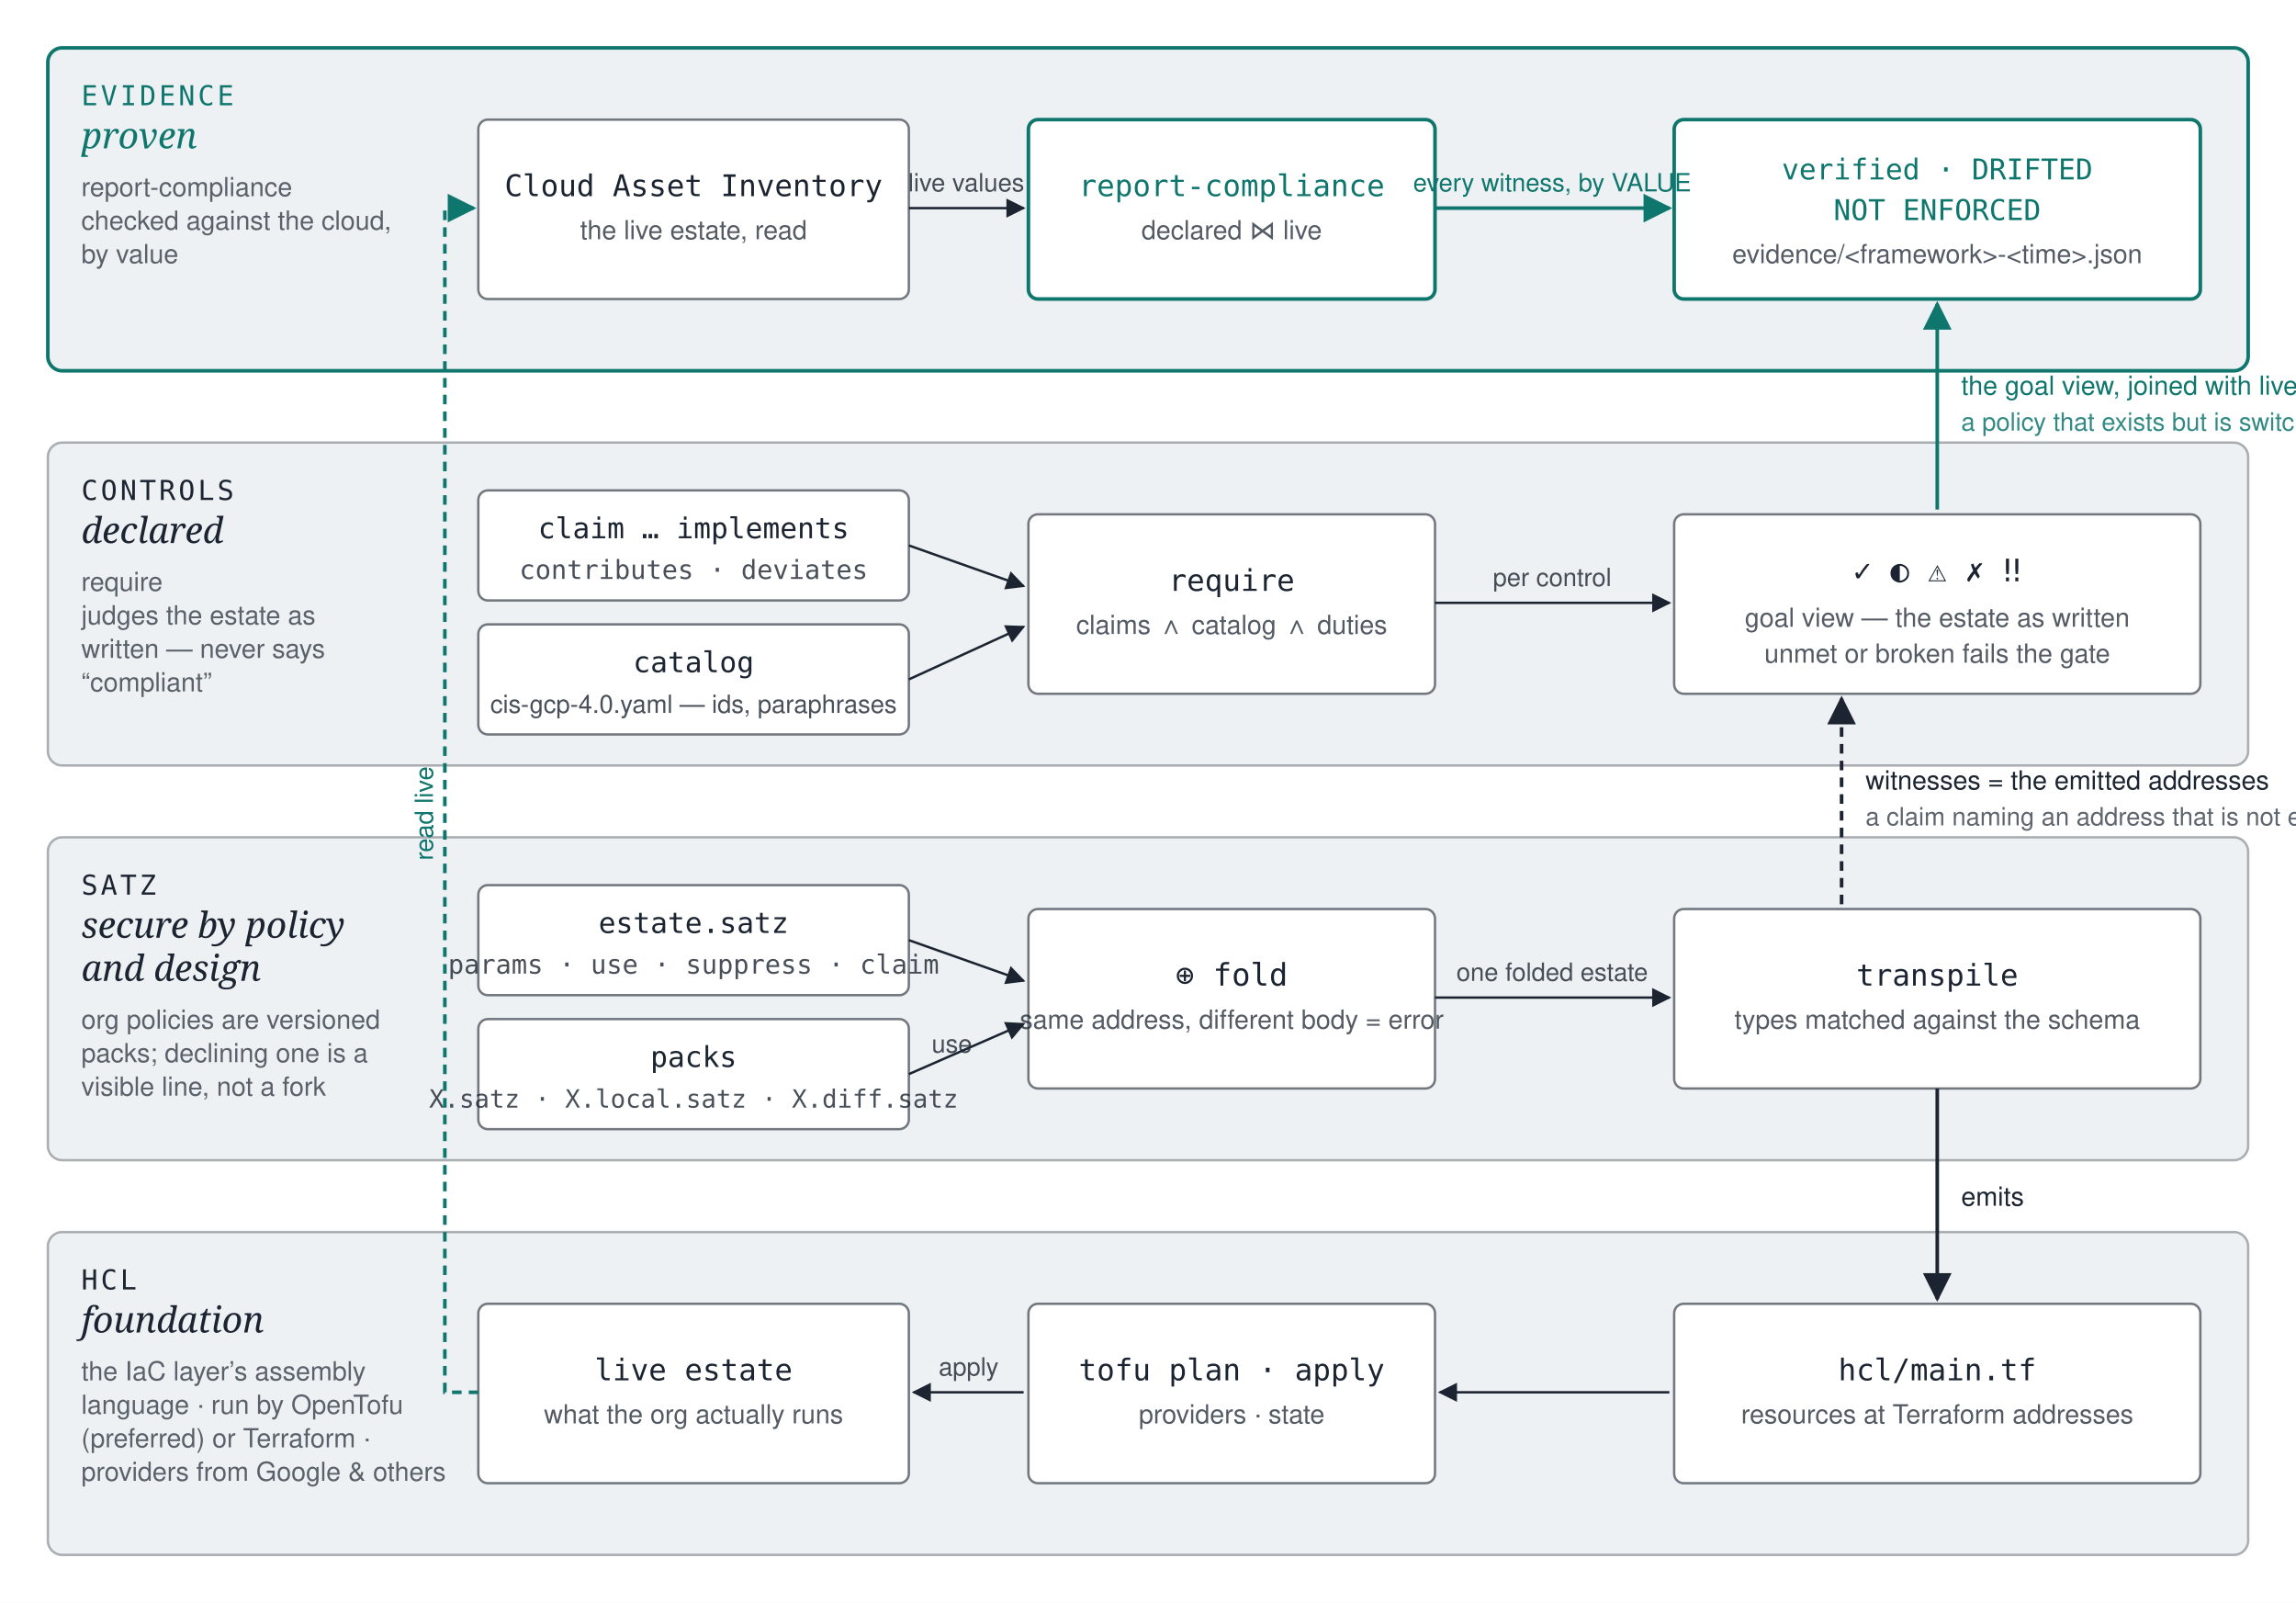
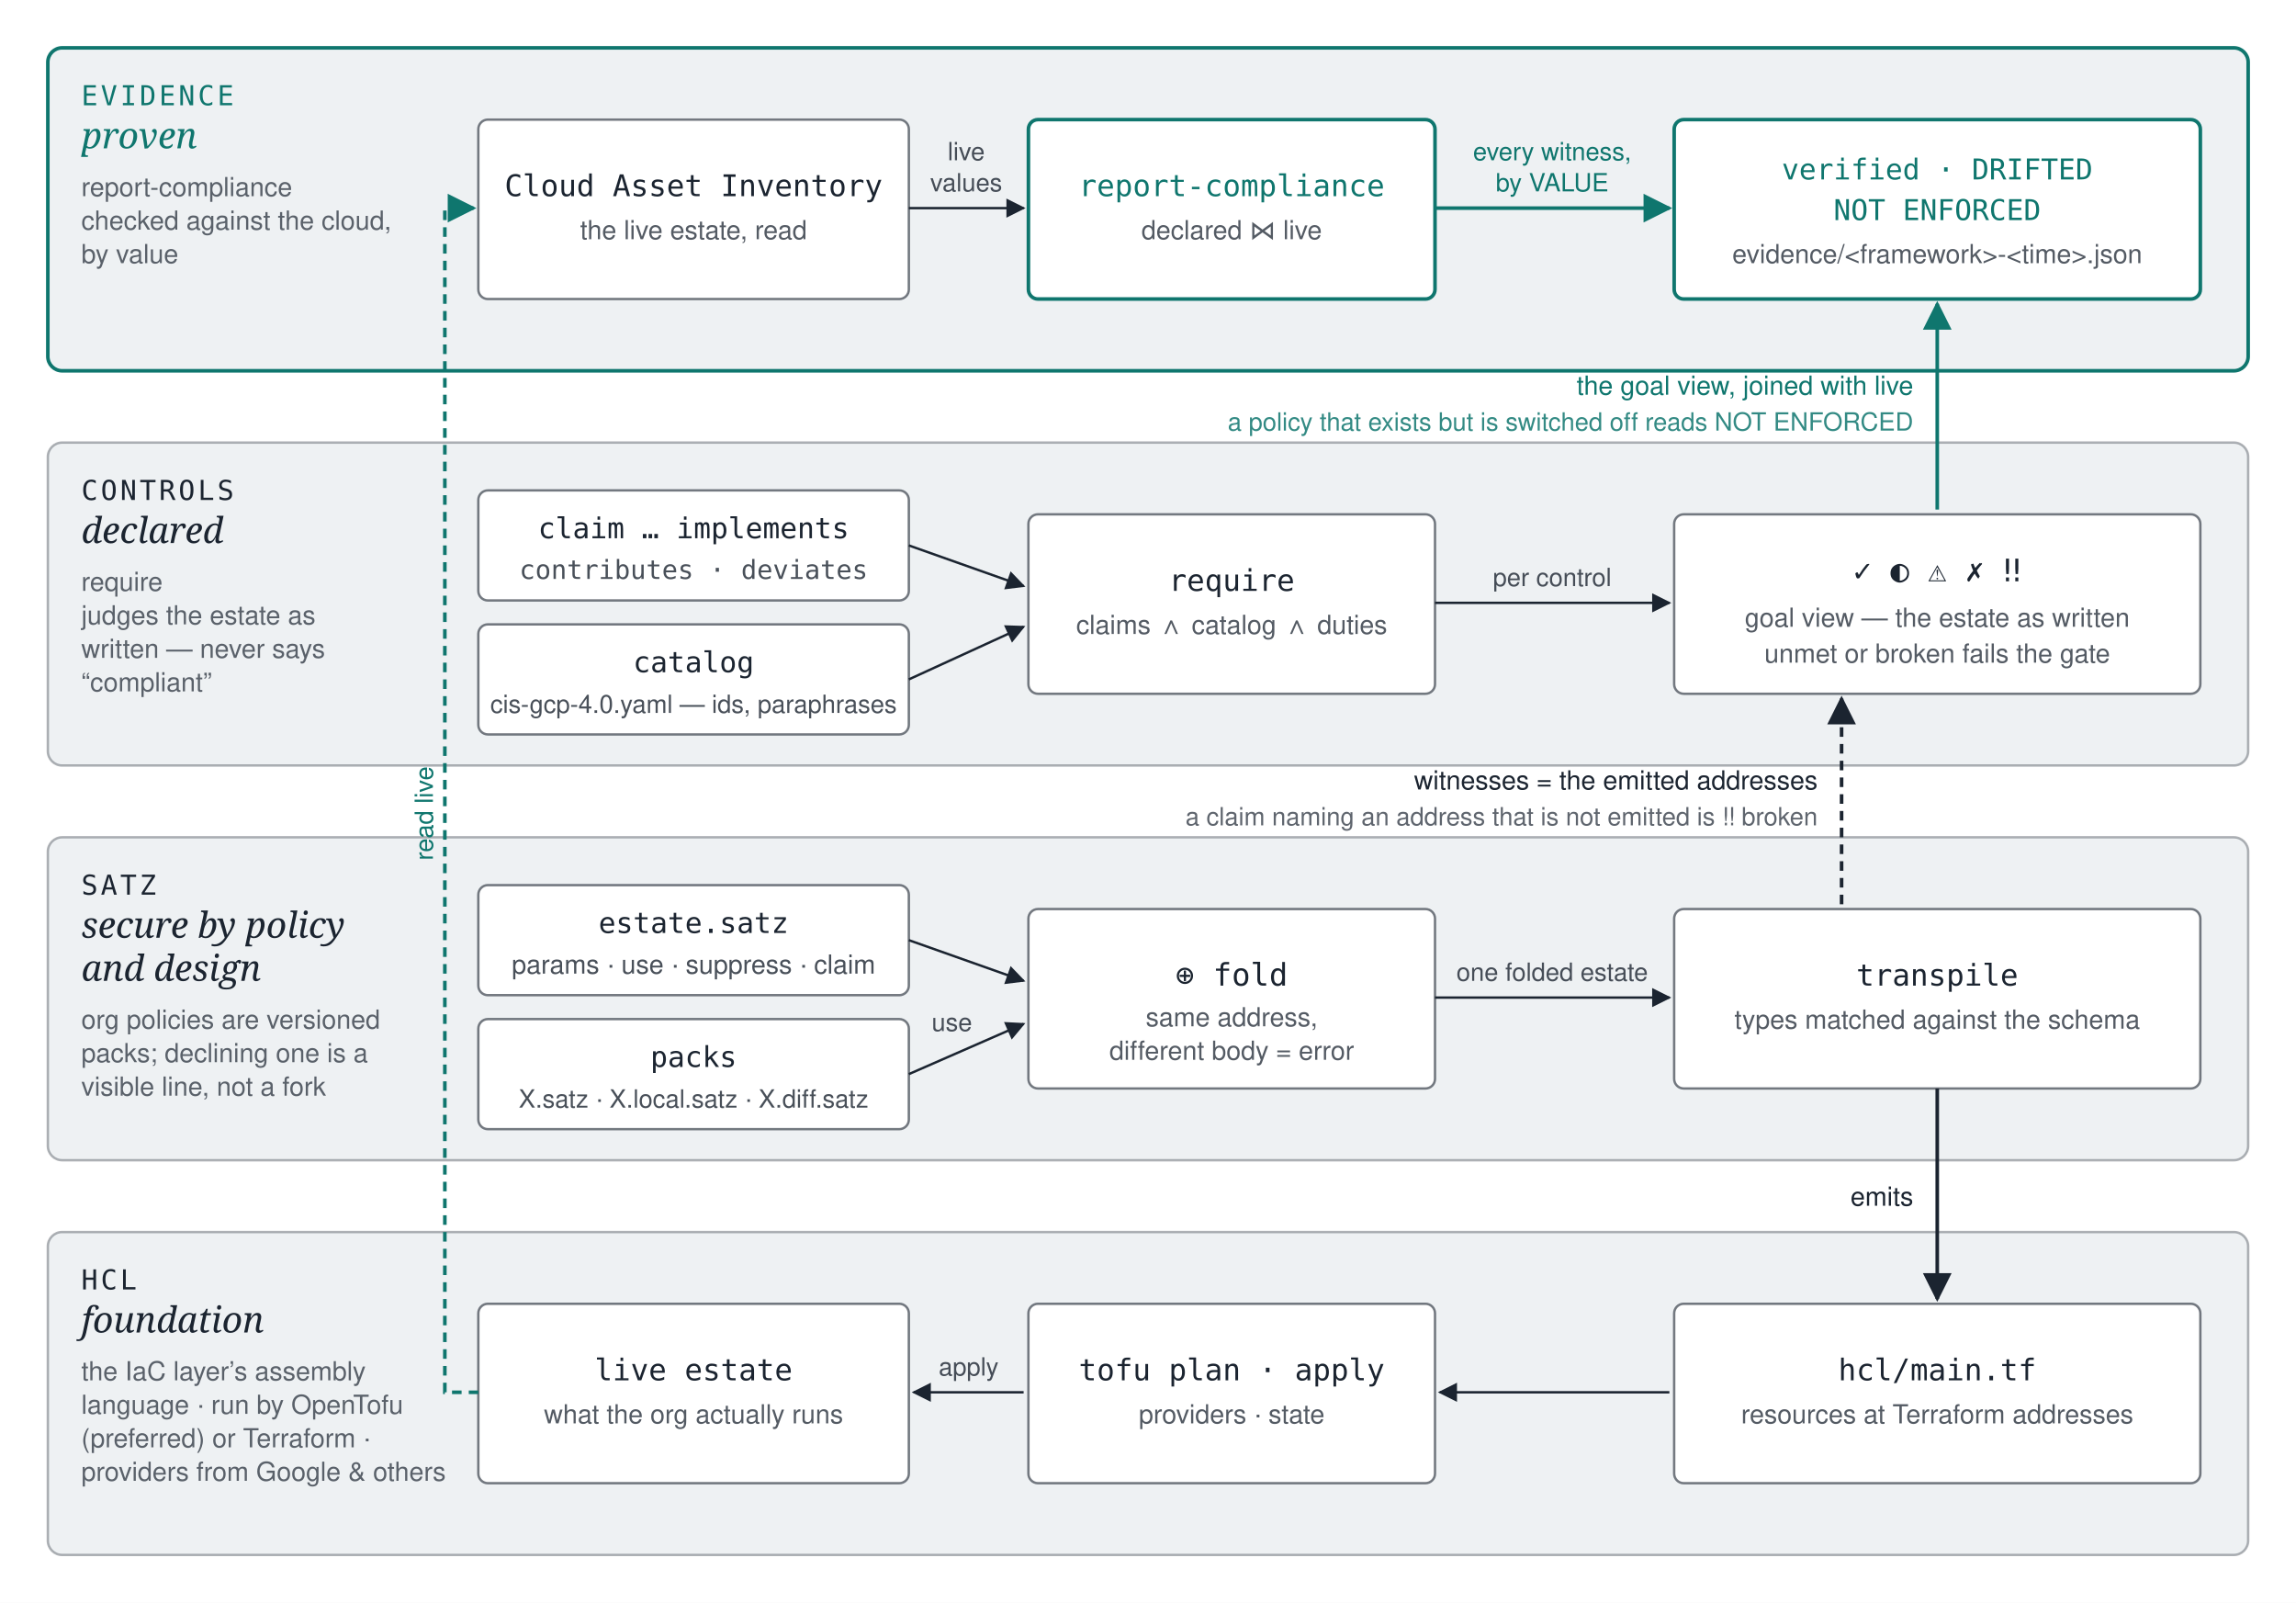
<svg xmlns="http://www.w3.org/2000/svg" viewBox="0 0 960 670" width="960" height="670" role="img" aria-label="Four stacked layers. Bottom: HCL, the foundation — the IaC layer's assembly language, run by OpenTofu or Terraform with providers from Google and others; main.tf is applied to become the live estate. Above it: Satz — an estate and its packs are folded and transpiled, emitting main.tf. Above that: Controls — claims and a catalog go through require, producing a declared goal view whose witnesses are the emitted HCL addresses. Top: Evidence — report-compliance joins the goal view with Cloud Asset Inventory, comparing every witness by value, producing verified, drifted or not-enforced verdicts. Only the top layer is proven; the controls layer is declared.">
  <defs>
    <marker id="arr" viewBox="0 0 10 10" refX="9" refY="5" markerWidth="8" markerHeight="8" orient="auto-start-reverse">
      <path d="M0,0 L10,5 L0,10 z" fill="#1B2430" />
    </marker>
    <marker id="arr-acc" viewBox="0 0 10 10" refX="9" refY="5" markerWidth="8" markerHeight="8" orient="auto-start-reverse">
      <path d="M0,0 L10,5 L0,10 z" fill="#0F766E" />
    </marker>
  </defs>
  <rect x="0" y="0" width="960" height="670" fill="#FFFFFF" />
  <rect x="20" y="20" width="920" height="135" rx="6" fill="#EEF1F3" stroke="#0F766E" stroke-width="1.5" />
  <text x="34" y="44" font-family="IBM Plex Mono, Menlo, monospace" font-size="11.5" letter-spacing="1.2" fill="#0F766E" font-weight="500">EVIDENCE</text>
  <text x="34" y="62" font-family="Newsreader, Georgia, serif" font-style="italic" font-size="15" fill="#0F766E">proven</text>
  <text x="34" y="82" font-family="IBM Plex Sans, Helvetica, sans-serif" font-size="11" fill="#1B2430" opacity="0.7">report-compliance</text>
  <text x="34" y="96" font-family="IBM Plex Sans, Helvetica, sans-serif" font-size="11" fill="#1B2430" opacity="0.7">checked against the cloud,</text>
  <text x="34" y="110" font-family="IBM Plex Sans, Helvetica, sans-serif" font-size="11" fill="#1B2430" opacity="0.7">by value</text>
  <rect x="20" y="185" width="920" height="135" rx="6" fill="#EEF1F3" stroke="#1B2430" stroke-opacity="0.35" />
  <text x="34" y="209" font-family="IBM Plex Mono, Menlo, monospace" font-size="11.5" letter-spacing="1.2" fill="#1B2430" font-weight="500">CONTROLS</text>
  <text x="34" y="227" font-family="Newsreader, Georgia, serif" font-style="italic" font-size="15" fill="#1B2430">declared</text>
  <text x="34" y="247" font-family="IBM Plex Sans, Helvetica, sans-serif" font-size="11" fill="#1B2430" opacity="0.7">require</text>
  <text x="34" y="261" font-family="IBM Plex Sans, Helvetica, sans-serif" font-size="11" fill="#1B2430" opacity="0.7">judges the estate as</text>
  <text x="34" y="275" font-family="IBM Plex Sans, Helvetica, sans-serif" font-size="11" fill="#1B2430" opacity="0.7">written — never says</text>
  <text x="34" y="289" font-family="IBM Plex Sans, Helvetica, sans-serif" font-size="11" fill="#1B2430" opacity="0.7">“compliant”</text>
  <rect x="20" y="350" width="920" height="135" rx="6" fill="#EEF1F3" stroke="#1B2430" stroke-opacity="0.35" />
  <text x="34" y="374" font-family="IBM Plex Mono, Menlo, monospace" font-size="11.5" letter-spacing="1.2" fill="#1B2430" font-weight="500">SATZ</text>
  <text x="34" y="392" font-family="Newsreader, Georgia, serif" font-style="italic" font-size="15" fill="#1B2430">secure by policy</text>
  <text x="34" y="410" font-family="Newsreader, Georgia, serif" font-style="italic" font-size="15" fill="#1B2430">and design</text>
  <text x="34" y="430" font-family="IBM Plex Sans, Helvetica, sans-serif" font-size="11" fill="#1B2430" opacity="0.7">org policies are versioned</text>
  <text x="34" y="444" font-family="IBM Plex Sans, Helvetica, sans-serif" font-size="11" fill="#1B2430" opacity="0.7">packs; declining one is a</text>
  <text x="34" y="458" font-family="IBM Plex Sans, Helvetica, sans-serif" font-size="11" fill="#1B2430" opacity="0.7">visible line, not a fork</text>
  <rect x="20" y="515" width="920" height="135" rx="6" fill="#EEF1F3" stroke="#1B2430" stroke-opacity="0.35" />
  <text x="34" y="539" font-family="IBM Plex Mono, Menlo, monospace" font-size="11.5" letter-spacing="1.2" fill="#1B2430" font-weight="500">HCL</text>
  <text x="34" y="557" font-family="Newsreader, Georgia, serif" font-style="italic" font-size="15" fill="#1B2430">foundation</text>
  <text x="34" y="577" font-family="IBM Plex Sans, Helvetica, sans-serif" font-size="11" fill="#1B2430" opacity="0.7">the IaC layer’s assembly</text>
  <text x="34" y="591" font-family="IBM Plex Sans, Helvetica, sans-serif" font-size="11" fill="#1B2430" opacity="0.7">language · run by OpenTofu</text>
  <text x="34" y="605" font-family="IBM Plex Sans, Helvetica, sans-serif" font-size="11" fill="#1B2430" opacity="0.7">(preferred) or Terraform ·</text>
  <text x="34" y="619" font-family="IBM Plex Sans, Helvetica, sans-serif" font-size="11" fill="#1B2430" opacity="0.7">providers from Google &amp; others</text>
  <rect x="200" y="50" width="180" height="75" rx="4" fill="#FFFFFF" stroke="#1B2430" stroke-opacity="0.6" />
  <text x="290" y="82" text-anchor="middle" font-family="IBM Plex Mono, Menlo, monospace" font-size="12.5" fill="#1B2430" font-weight="500">Cloud Asset Inventory</text>
  <text x="290" y="100" text-anchor="middle" font-family="IBM Plex Sans, Helvetica, sans-serif" font-size="11" fill="#1B2430" opacity="0.75">the live estate, read</text>
  <rect x="430" y="50" width="170" height="75" rx="4" fill="#FFFFFF" stroke="#0F766E" stroke-width="1.5" />
  <text x="515" y="82" text-anchor="middle" font-family="IBM Plex Mono, Menlo, monospace" font-size="12.5" fill="#0F766E" font-weight="500">report-compliance</text>
  <text x="515" y="100" text-anchor="middle" font-family="IBM Plex Sans, Helvetica, sans-serif" font-size="11" fill="#1B2430" opacity="0.75">declared ⋈ live</text>
  <rect x="700" y="50" width="220" height="75" rx="4" fill="#FFFFFF" stroke="#0F766E" stroke-width="1.5" />
  <text x="810" y="75" text-anchor="middle" font-family="IBM Plex Mono, Menlo, monospace" font-size="12" fill="#0F766E" font-weight="500">verified · DRIFTED</text>
  <text x="810" y="92" text-anchor="middle" font-family="IBM Plex Mono, Menlo, monospace" font-size="12" fill="#0F766E" font-weight="500">NOT ENFORCED</text>
  <text x="810" y="110" text-anchor="middle" font-family="IBM Plex Sans, Helvetica, sans-serif" font-size="11" fill="#1B2430" opacity="0.75">evidence/&lt;framework&gt;-&lt;time&gt;.json</text>
  <line x1="380" y1="87" x2="428" y2="87" stroke="#1B2430" marker-end="url(#arr)" />
-   <text x="404" y="80" text-anchor="middle" font-family="IBM Plex Sans, Helvetica, sans-serif" font-size="10.5" fill="#1B2430" opacity="0.8">live values</text>
+   <text x="404" y="67" text-anchor="middle" font-family="IBM Plex Sans, Helvetica, sans-serif" font-size="10.5" fill="#1B2430" opacity="0.8">live</text>
+   <text x="404" y="80" text-anchor="middle" font-family="IBM Plex Sans, Helvetica, sans-serif" font-size="10.5" fill="#1B2430" opacity="0.8">values</text>
  <line x1="600" y1="87" x2="698" y2="87" stroke="#0F766E" stroke-width="1.5" marker-end="url(#arr-acc)" />
-   <text x="649" y="80" text-anchor="middle" font-family="IBM Plex Sans, Helvetica, sans-serif" font-size="10.5" fill="#0F766E">every witness, by VALUE</text>
+   <text x="649" y="67" text-anchor="middle" font-family="IBM Plex Sans, Helvetica, sans-serif" font-size="10.5" fill="#0F766E">every witness,</text>
+   <text x="649" y="80" text-anchor="middle" font-family="IBM Plex Sans, Helvetica, sans-serif" font-size="10.5" fill="#0F766E">by VALUE</text>
  <rect x="200" y="205" width="180" height="46" rx="4" fill="#FFFFFF" stroke="#1B2430" stroke-opacity="0.6" />
  <text x="290" y="225" text-anchor="middle" font-family="IBM Plex Mono, Menlo, monospace" font-size="12" fill="#1B2430" font-weight="500">claim … implements</text>
  <text x="290" y="242" text-anchor="middle" font-family="IBM Plex Mono, Menlo, monospace" font-size="11" fill="#1B2430" opacity="0.8">contributes · deviates</text>
  <rect x="200" y="261" width="180" height="46" rx="4" fill="#FFFFFF" stroke="#1B2430" stroke-opacity="0.6" />
  <text x="290" y="281" text-anchor="middle" font-family="IBM Plex Mono, Menlo, monospace" font-size="12" fill="#1B2430" font-weight="500">catalog</text>
  <text x="290" y="298" text-anchor="middle" font-family="IBM Plex Sans, Helvetica, sans-serif" font-size="10.5" fill="#1B2430" opacity="0.8">cis-gcp-4.0.yaml — ids, paraphrases</text>
  <rect x="430" y="215" width="170" height="75" rx="4" fill="#FFFFFF" stroke="#1B2430" stroke-opacity="0.6" />
  <text x="515" y="247" text-anchor="middle" font-family="IBM Plex Mono, Menlo, monospace" font-size="12.5" fill="#1B2430" font-weight="500">require</text>
  <text x="515" y="265" text-anchor="middle" font-family="IBM Plex Sans, Helvetica, sans-serif" font-size="11" fill="#1B2430" opacity="0.75">claims ∧ catalog ∧ duties</text>
  <rect x="700" y="215" width="220" height="75" rx="4" fill="#FFFFFF" stroke="#1B2430" stroke-opacity="0.6" />
  <text x="810" y="243" text-anchor="middle" font-family="IBM Plex Mono, Menlo, monospace" font-size="13" fill="#1B2430" font-weight="500">✓ ◐ ⚠ ✗ ‼</text>
  <text x="810" y="262" text-anchor="middle" font-family="IBM Plex Sans, Helvetica, sans-serif" font-size="11" fill="#1B2430" opacity="0.75">goal view — the estate as written</text>
  <text x="810" y="277" text-anchor="middle" font-family="IBM Plex Sans, Helvetica, sans-serif" font-size="11" fill="#1B2430" opacity="0.75">unmet or broken fails the gate</text>
  <line x1="380" y1="228" x2="428" y2="245" stroke="#1B2430" marker-end="url(#arr)" />
  <line x1="380" y1="284" x2="428" y2="262" stroke="#1B2430" marker-end="url(#arr)" />
  <line x1="600" y1="252" x2="698" y2="252" stroke="#1B2430" marker-end="url(#arr)" />
  <text x="649" y="245" text-anchor="middle" font-family="IBM Plex Sans, Helvetica, sans-serif" font-size="10.5" fill="#1B2430" opacity="0.8">per control</text>
  <rect x="200" y="370" width="180" height="46" rx="4" fill="#FFFFFF" stroke="#1B2430" stroke-opacity="0.6" />
  <text x="290" y="390" text-anchor="middle" font-family="IBM Plex Mono, Menlo, monospace" font-size="12" fill="#1B2430" font-weight="500">estate.satz</text>
-   <text x="290" y="407" text-anchor="middle" font-family="IBM Plex Mono, Menlo, monospace" font-size="11" fill="#1B2430" opacity="0.8">params · use · suppress · claim</text>
+   <text x="290" y="407" text-anchor="middle" font-family="IBM Plex Sans, Helvetica, sans-serif" font-size="11" fill="#1B2430" opacity="0.8">params · use · suppress · claim</text>
  <rect x="200" y="426" width="180" height="46" rx="4" fill="#FFFFFF" stroke="#1B2430" stroke-opacity="0.6" />
  <text x="290" y="446" text-anchor="middle" font-family="IBM Plex Mono, Menlo, monospace" font-size="12" fill="#1B2430" font-weight="500">packs</text>
-   <text x="290" y="463" text-anchor="middle" font-family="IBM Plex Mono, Menlo, monospace" font-size="10.5" fill="#1B2430" opacity="0.8">X.satz · X.local.satz · X.diff.satz</text>
+   <text x="290" y="463" text-anchor="middle" font-family="IBM Plex Sans, Helvetica, sans-serif" font-size="10.5" fill="#1B2430" opacity="0.8">X.satz · X.local.satz · X.diff.satz</text>
  <rect x="430" y="380" width="170" height="75" rx="4" fill="#FFFFFF" stroke="#1B2430" stroke-opacity="0.6" />
  <text x="515" y="412" text-anchor="middle" font-family="IBM Plex Mono, Menlo, monospace" font-size="13" fill="#1B2430" font-weight="500">⊕ fold</text>
-   <text x="515" y="430" text-anchor="middle" font-family="IBM Plex Sans, Helvetica, sans-serif" font-size="11" fill="#1B2430" opacity="0.75">same address, different body = error</text>
+   <text x="515" y="429" text-anchor="middle" font-family="IBM Plex Sans, Helvetica, sans-serif" font-size="11" fill="#1B2430" opacity="0.75">same address,</text>
+   <text x="515" y="443" text-anchor="middle" font-family="IBM Plex Sans, Helvetica, sans-serif" font-size="11" fill="#1B2430" opacity="0.75">different body = error</text>
  <rect x="700" y="380" width="220" height="75" rx="4" fill="#FFFFFF" stroke="#1B2430" stroke-opacity="0.6" />
  <text x="810" y="412" text-anchor="middle" font-family="IBM Plex Mono, Menlo, monospace" font-size="12.5" fill="#1B2430" font-weight="500">transpile</text>
  <text x="810" y="430" text-anchor="middle" font-family="IBM Plex Sans, Helvetica, sans-serif" font-size="11" fill="#1B2430" opacity="0.75">types matched against the schema</text>
  <line x1="380" y1="393" x2="428" y2="410" stroke="#1B2430" marker-end="url(#arr)" />
  <line x1="380" y1="449" x2="428" y2="428" stroke="#1B2430" marker-end="url(#arr)" />
-   <text x="398" y="440" text-anchor="middle" font-family="IBM Plex Sans, Helvetica, sans-serif" font-size="10.5" fill="#1B2430" opacity="0.8">use</text>
+   <text x="398" y="431" text-anchor="middle" font-family="IBM Plex Sans, Helvetica, sans-serif" font-size="10.5" fill="#1B2430" opacity="0.8">use</text>
  <line x1="600" y1="417" x2="698" y2="417" stroke="#1B2430" marker-end="url(#arr)" />
  <text x="649" y="410" text-anchor="middle" font-family="IBM Plex Sans, Helvetica, sans-serif" font-size="10.5" fill="#1B2430" opacity="0.8">one folded estate</text>
  <rect x="200" y="545" width="180" height="75" rx="4" fill="#FFFFFF" stroke="#1B2430" stroke-opacity="0.6" />
  <text x="290" y="577" text-anchor="middle" font-family="IBM Plex Mono, Menlo, monospace" font-size="12.5" fill="#1B2430" font-weight="500">live estate</text>
  <text x="290" y="595" text-anchor="middle" font-family="IBM Plex Sans, Helvetica, sans-serif" font-size="11" fill="#1B2430" opacity="0.75">what the org actually runs</text>
  <rect x="430" y="545" width="170" height="75" rx="4" fill="#FFFFFF" stroke="#1B2430" stroke-opacity="0.6" />
  <text x="515" y="577" text-anchor="middle" font-family="IBM Plex Mono, Menlo, monospace" font-size="12.5" fill="#1B2430" font-weight="500">tofu plan · apply</text>
  <text x="515" y="595" text-anchor="middle" font-family="IBM Plex Sans, Helvetica, sans-serif" font-size="11" fill="#1B2430" opacity="0.75">providers · state</text>
  <rect x="700" y="545" width="220" height="75" rx="4" fill="#FFFFFF" stroke="#1B2430" stroke-opacity="0.6" />
  <text x="810" y="577" text-anchor="middle" font-family="IBM Plex Mono, Menlo, monospace" font-size="12.5" fill="#1B2430" font-weight="500">hcl/main.tf</text>
  <text x="810" y="595" text-anchor="middle" font-family="IBM Plex Sans, Helvetica, sans-serif" font-size="11" fill="#1B2430" opacity="0.75">resources at Terraform addresses</text>
  <line x1="698" y1="582" x2="602" y2="582" stroke="#1B2430" marker-end="url(#arr)" />
  <line x1="428" y1="582" x2="382" y2="582" stroke="#1B2430" marker-end="url(#arr)" />
  <text x="405" y="575" text-anchor="middle" font-family="IBM Plex Sans, Helvetica, sans-serif" font-size="10.5" fill="#1B2430" opacity="0.8">apply</text>
  <line x1="810" y1="455" x2="810" y2="543" stroke="#1B2430" stroke-width="1.5" marker-end="url(#arr)" />
-   <text x="820" y="504" font-family="IBM Plex Sans, Helvetica, sans-serif" font-size="11" fill="#1B2430">emits</text>
+   <text x="800" y="504" text-anchor="end" font-family="IBM Plex Sans, Helvetica, sans-serif" font-size="11" fill="#1B2430">emits</text>
  <line x1="770" y1="378" x2="770" y2="292" stroke="#1B2430" stroke-width="1.5" stroke-dasharray="4 3" marker-end="url(#arr)" />
-   <text x="780" y="330" font-family="IBM Plex Sans, Helvetica, sans-serif" font-size="11" fill="#1B2430">witnesses = the emitted addresses</text>
-   <text x="780" y="345" font-family="IBM Plex Sans, Helvetica, sans-serif" font-size="10.5" fill="#1B2430" opacity="0.7">a claim naming an address that is not emitted is ‼ broken</text>
+   <text x="760" y="330" text-anchor="end" font-family="IBM Plex Sans, Helvetica, sans-serif" font-size="11" fill="#1B2430">witnesses = the emitted addresses</text>
+   <text x="760" y="345" text-anchor="end" font-family="IBM Plex Sans, Helvetica, sans-serif" font-size="10.5" fill="#1B2430" opacity="0.7">a claim naming an address that is not emitted is ‼ broken</text>
  <line x1="810" y1="213" x2="810" y2="127" stroke="#0F766E" stroke-width="1.5" marker-end="url(#arr-acc)" />
-   <text x="820" y="165" font-family="IBM Plex Sans, Helvetica, sans-serif" font-size="11" fill="#0F766E">the goal view, joined with live</text>
-   <text x="820" y="180" font-family="IBM Plex Sans, Helvetica, sans-serif" font-size="10.5" fill="#0F766E" opacity="0.85">a policy that exists but is switched off reads NOT ENFORCED</text>
+   <text x="800" y="165" text-anchor="end" font-family="IBM Plex Sans, Helvetica, sans-serif" font-size="11" fill="#0F766E">the goal view, joined with live</text>
+   <text x="800" y="180" text-anchor="end" font-family="IBM Plex Sans, Helvetica, sans-serif" font-size="10.5" fill="#0F766E" opacity="0.85">a policy that exists but is switched off reads NOT ENFORCED</text>
  <polyline points="200,582 186,582 186,87 198,87" fill="none" stroke="#0F766E" stroke-width="1.5" stroke-dasharray="4 3" marker-end="url(#arr-acc)" />
  <text x="181" y="340" transform="rotate(-90 181 340)" text-anchor="middle" font-family="IBM Plex Sans, Helvetica, sans-serif" font-size="10.5" fill="#0F766E">read live</text>
</svg>
